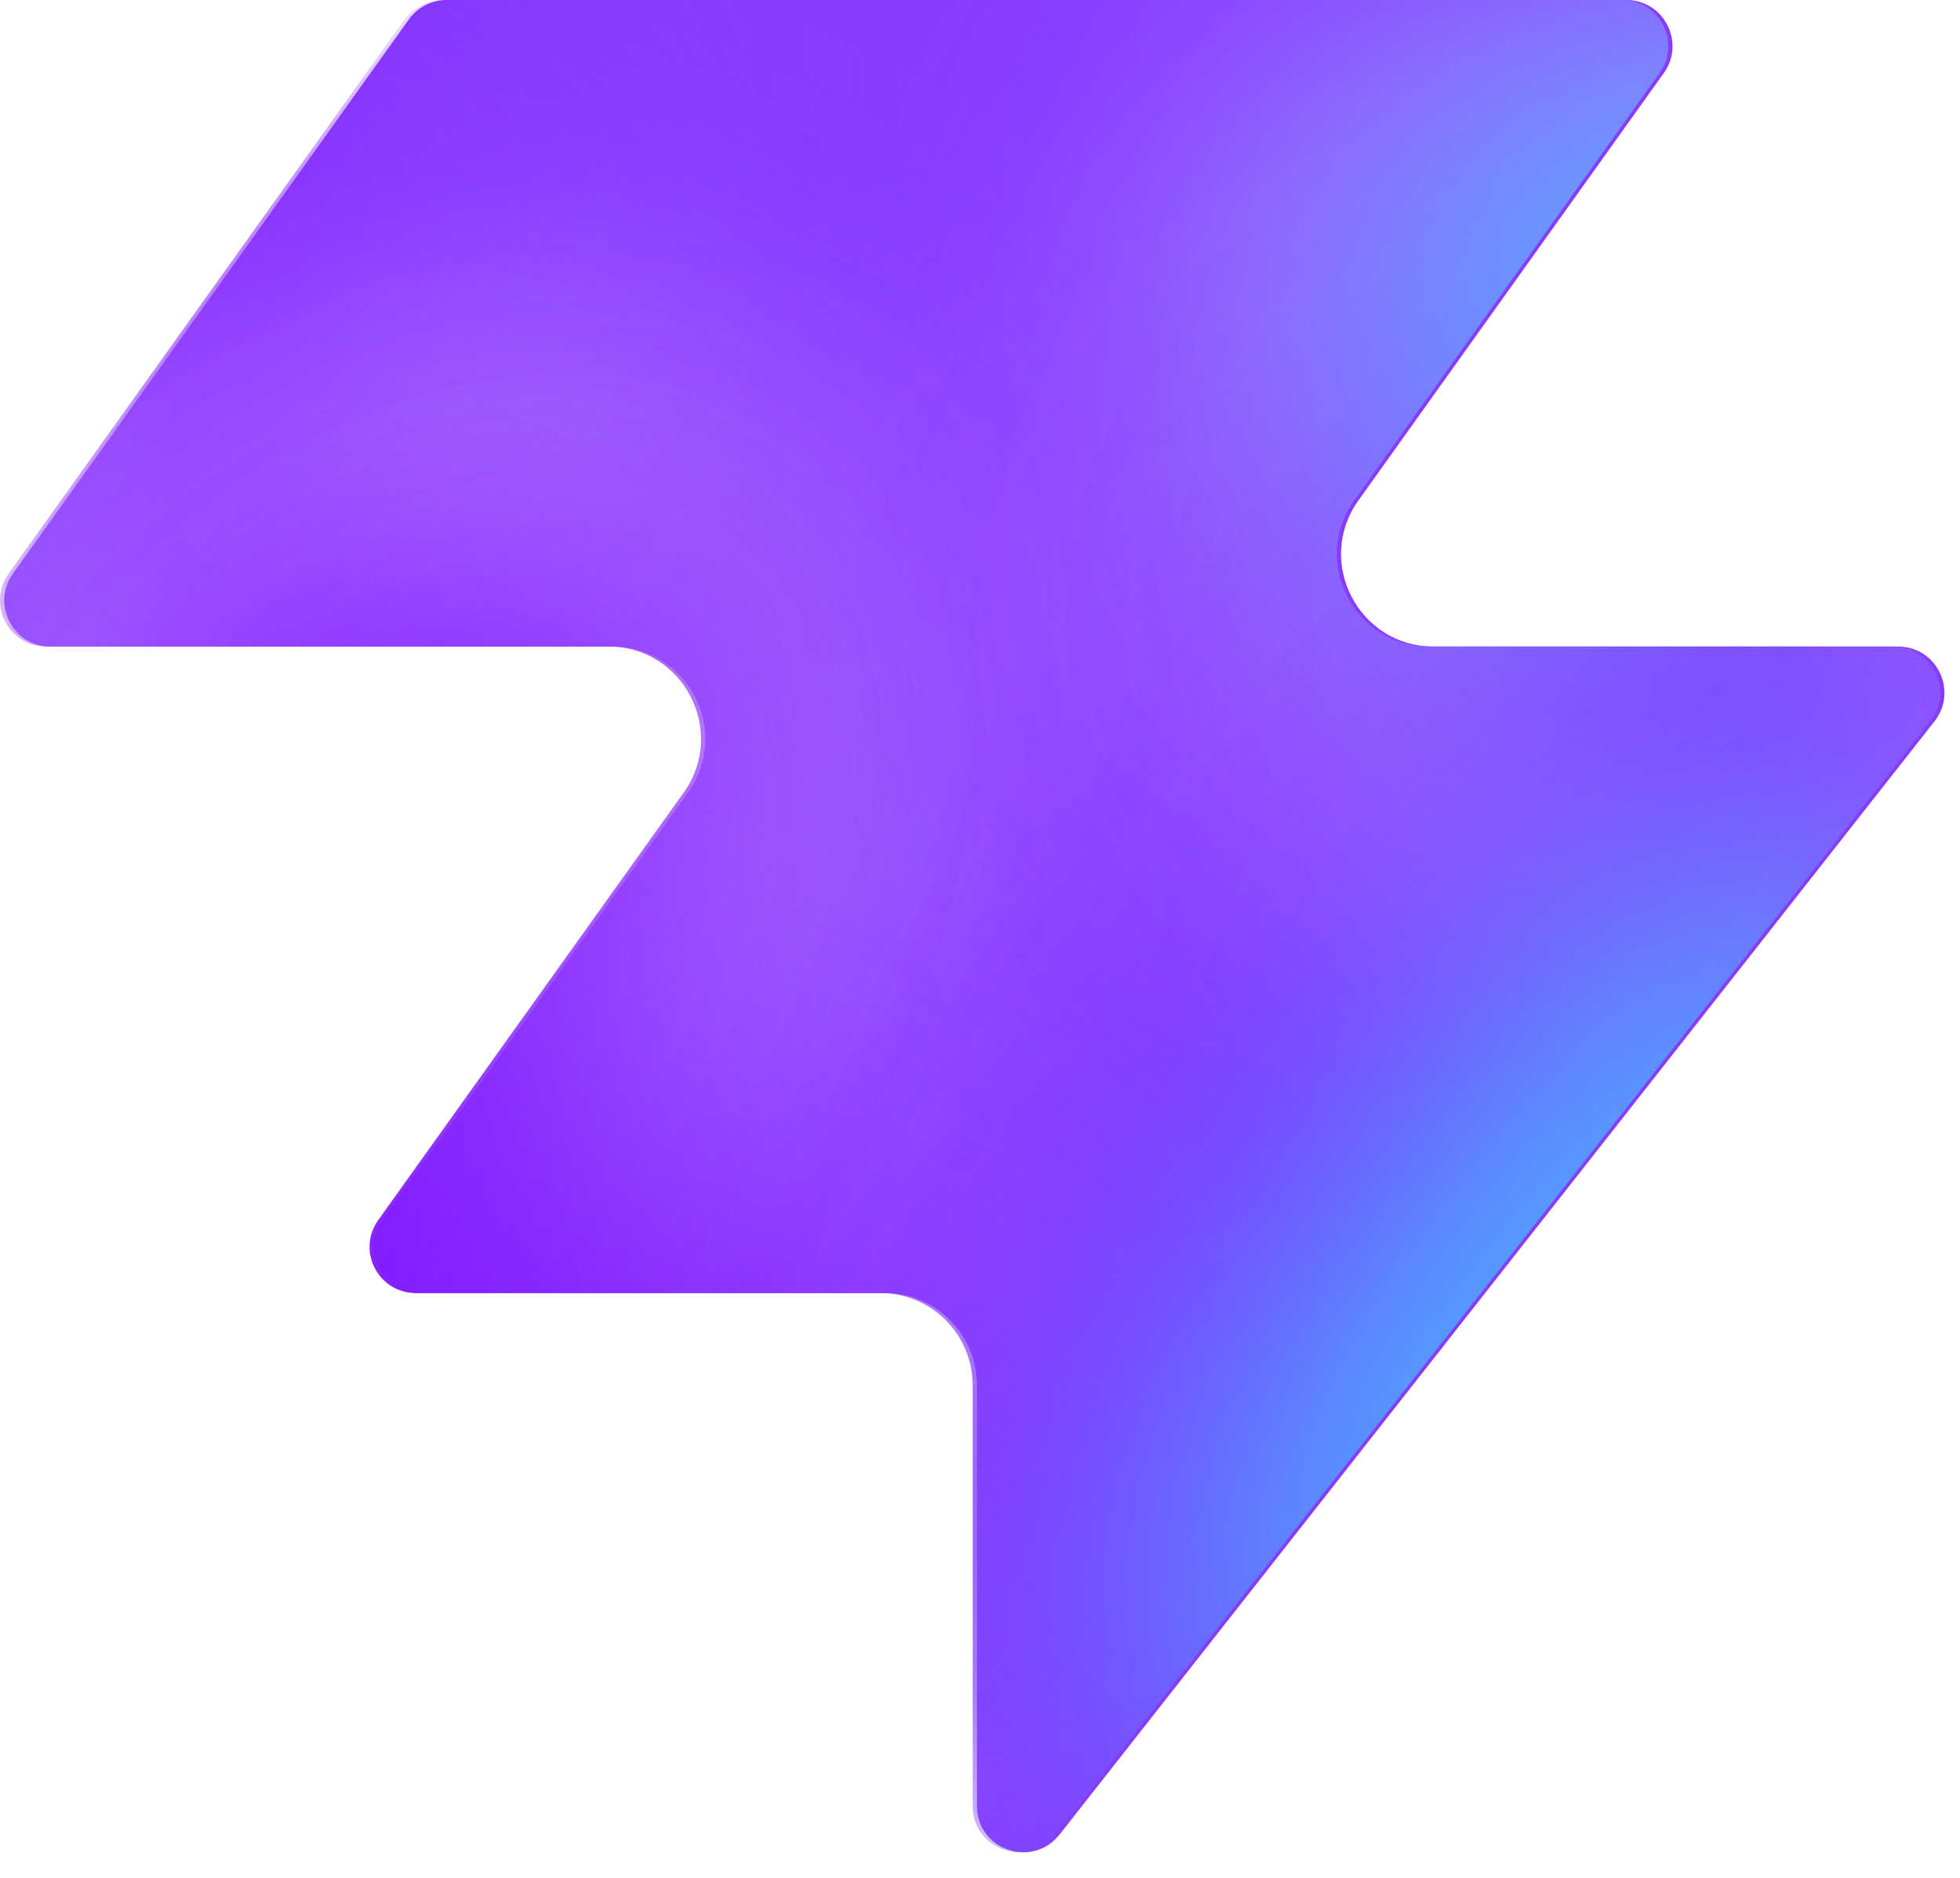
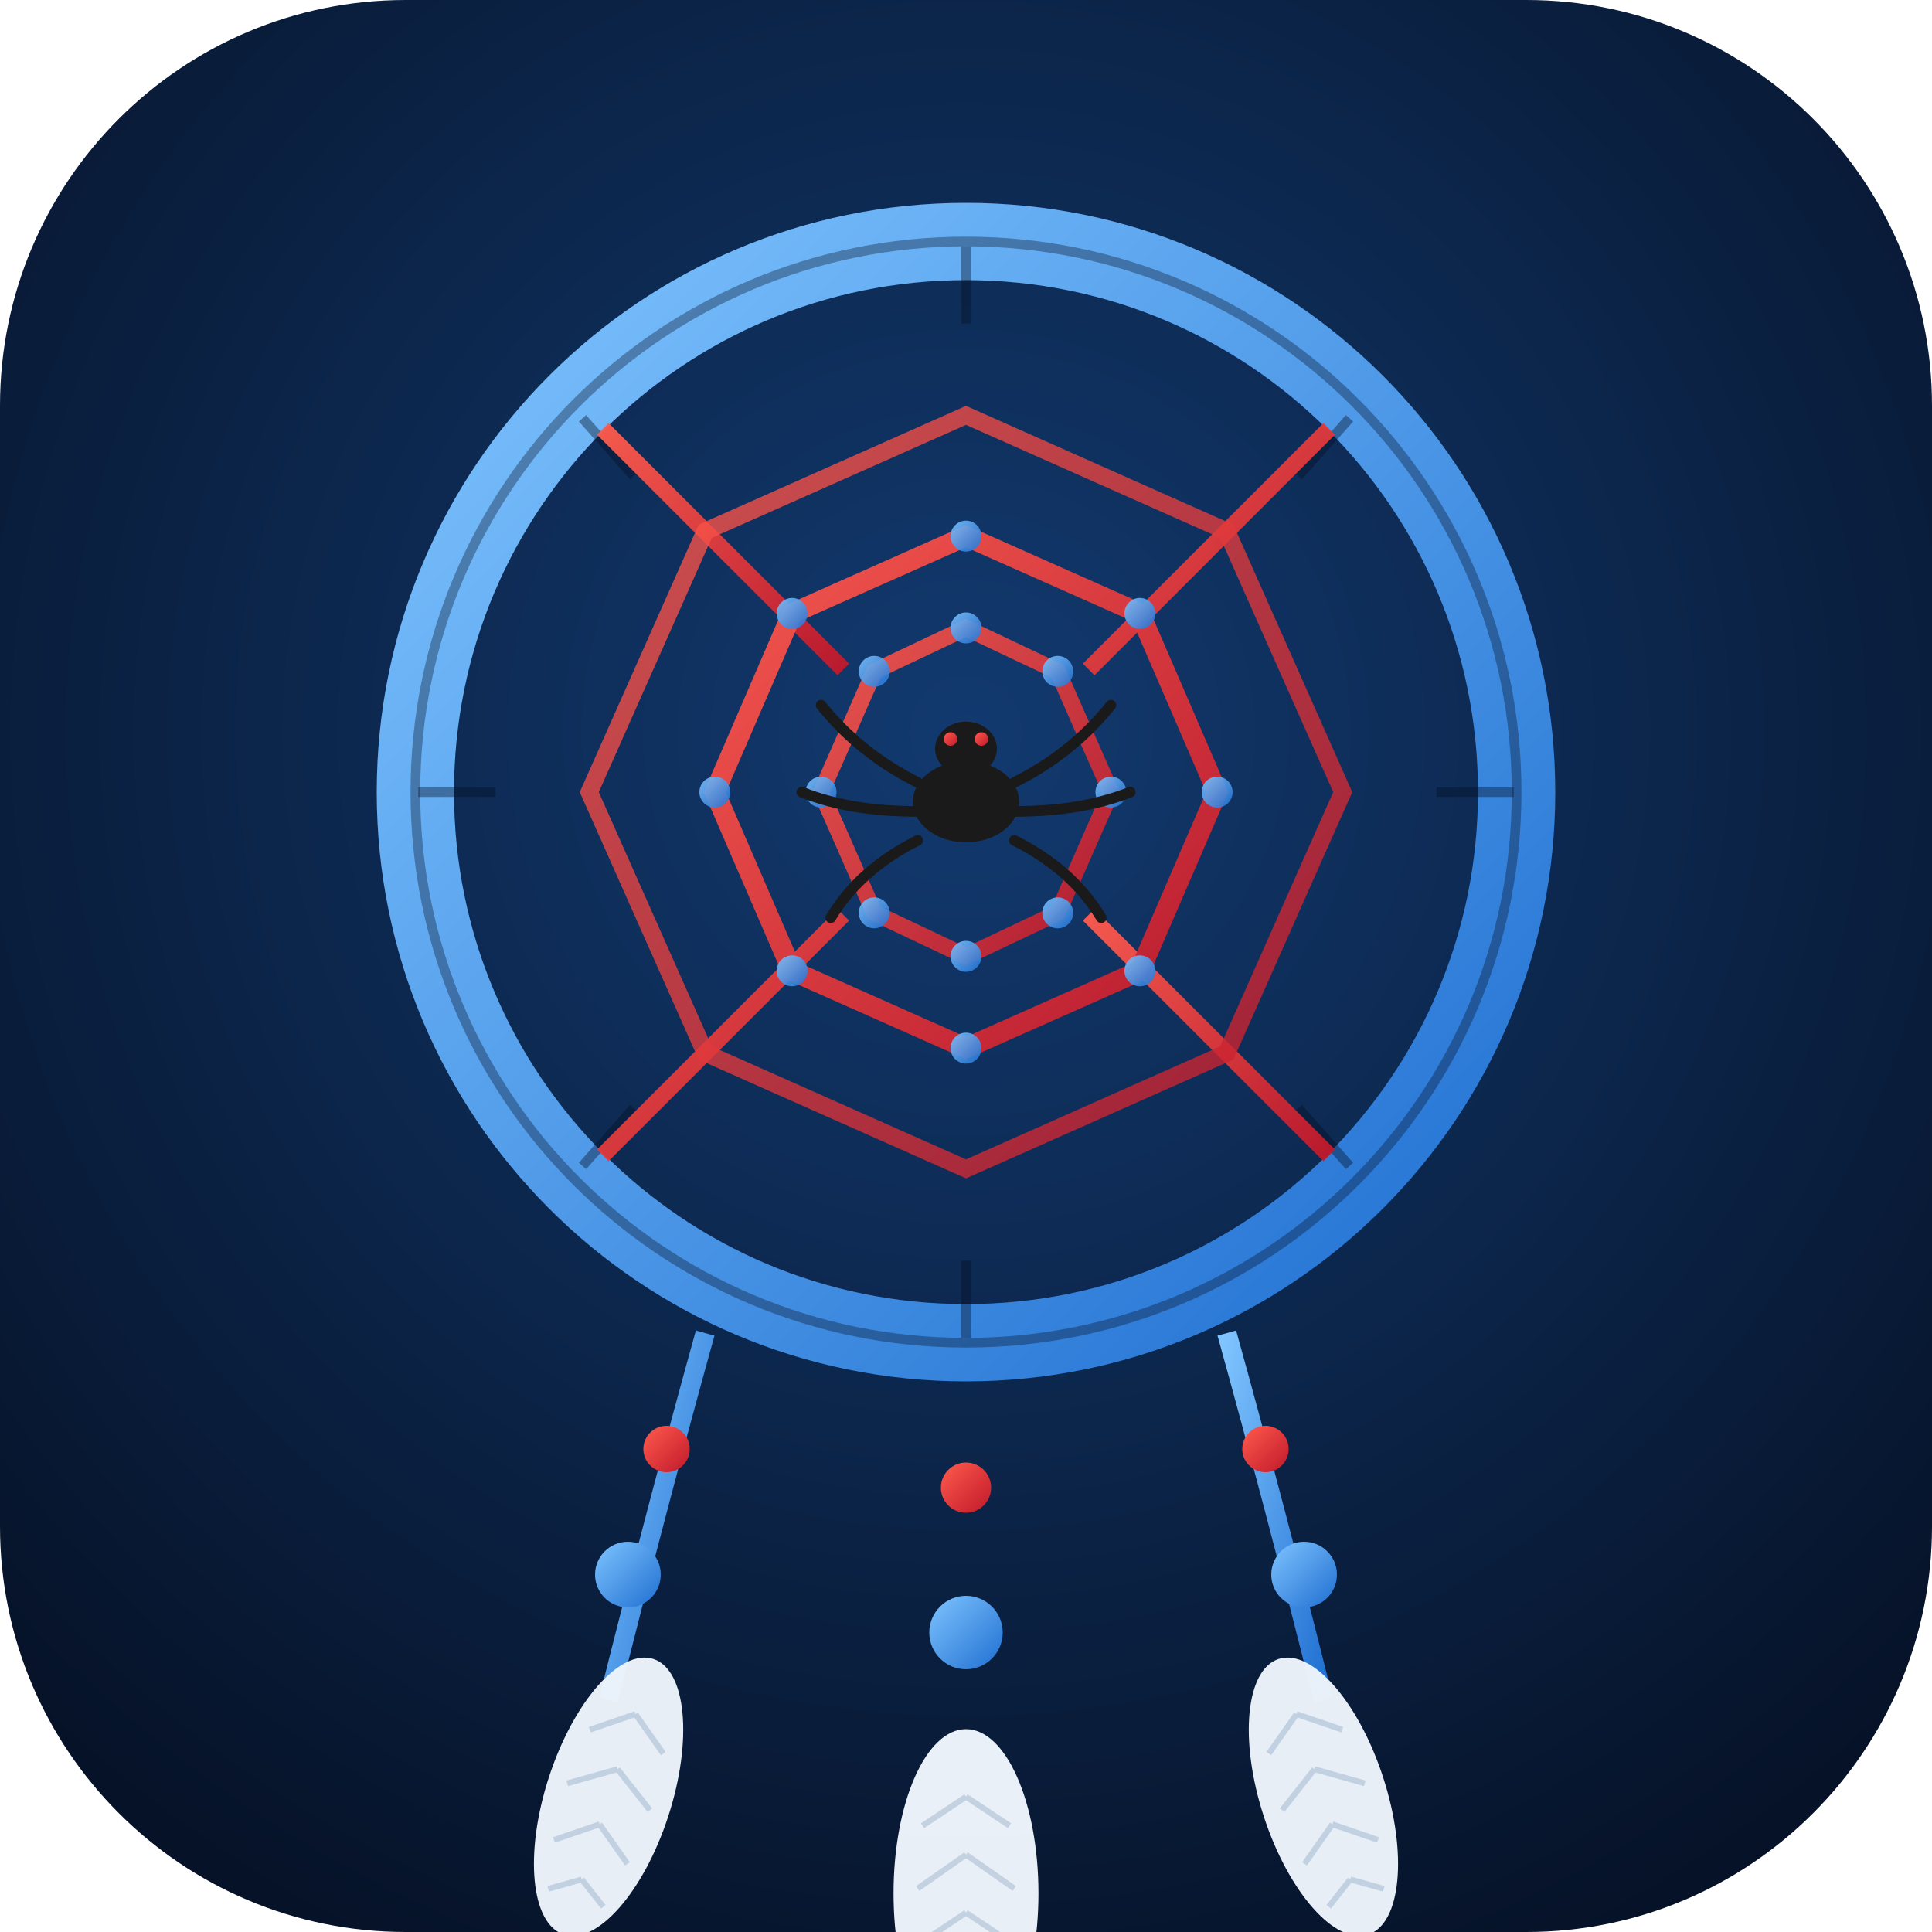
- <svg xmlns="http://www.w3.org/2000/svg" width="48" height="46" fill="none" viewBox="0 0 48 46">
-   <path fill="#863bff" d="M25.946 44.938c-.664.845-2.021.375-2.021-.698V33.937a2.26 2.26 0 0 0-2.262-2.262H10.287c-.92 0-1.456-1.04-.92-1.788l7.48-10.471c1.07-1.497 0-3.578-1.842-3.578H1.237c-.92 0-1.456-1.04-.92-1.788L10.013.474c.214-.297.556-.474.92-.474h28.894c.92 0 1.456 1.04.92 1.788l-7.48 10.471c-1.07 1.498 0 3.579 1.842 3.579h11.377c.943 0 1.473 1.088.89 1.83L25.947 44.94z" style="fill:#863bff;fill:color(display-p3 .525 .23 1);fill-opacity:1" />
-   <mask id="a" width="48" height="46" x="0" y="0" maskUnits="userSpaceOnUse" style="mask-type:alpha">
-     <path fill="#000" d="M25.842 44.938c-.664.844-2.021.375-2.021-.698V33.937a2.26 2.26 0 0 0-2.262-2.262H10.183c-.92 0-1.456-1.04-.92-1.788l7.48-10.471c1.07-1.498 0-3.579-1.842-3.579H1.133c-.92 0-1.456-1.04-.92-1.787L9.91.473c.214-.297.556-.474.92-.474h28.894c.92 0 1.456 1.04.92 1.788l-7.48 10.471c-1.07 1.498 0 3.578 1.842 3.578h11.377c.943 0 1.473 1.088.89 1.832L25.843 44.94z" style="fill:#000;fill-opacity:1" />
-   </mask>
-   <g mask="url(#a)">
-     <g filter="url(#b)">
-       <ellipse cx="5.508" cy="14.704" fill="#ede6ff" rx="5.508" ry="14.704" style="fill:#ede6ff;fill:color(display-p3 .927 .903 1);fill-opacity:1" transform="matrix(.00324 1 1 -.00324 -4.47 31.516)" />
+ <svg xmlns="http://www.w3.org/2000/svg" viewBox="0 0 200 200">
+   <defs>
+     <radialGradient id="bg" cx="50%" cy="38%" r="75%">
+       <stop offset="0%" stop-color="#123a70" />
+       <stop offset="100%" stop-color="#050f22" />
+     </radialGradient>
+     <linearGradient id="red" x1="0%" y1="0%" x2="100%" y2="100%">
+       <stop offset="0%" stop-color="#ff5b4d" />
+       <stop offset="100%" stop-color="#c0192b" />
+     </linearGradient>
+     <linearGradient id="blue" x1="0%" y1="0%" x2="100%" y2="100%">
+       <stop offset="0%" stop-color="#7fc4ff" />
+       <stop offset="100%" stop-color="#1f6fd1" />
+     </linearGradient>
+   </defs>
+   <rect width="200" height="200" rx="42" fill="url(#bg)" />
+   <circle cx="100" cy="82" r="57" fill="none" stroke="url(#blue)" stroke-width="8" />
+   <circle cx="100" cy="82" r="57" fill="none" stroke="#050f22" stroke-width="1" opacity="0.35" />
+   <g stroke="#050f22" stroke-width="1" opacity="0.4">
+     <line x1="100" y1="25.5" x2="100" y2="33.5" />
+     <line x1="139.7" y1="43.3" x2="134.4" y2="49.3" />
+     <line x1="156.7" y1="82" x2="148.7" y2="82" />
+     <line x1="139.7" y1="120.7" x2="134.4" y2="114.7" />
+     <line x1="100" y1="138.5" x2="100" y2="130.5" />
+     <line x1="60.3" y1="120.7" x2="65.6" y2="114.7" />
+     <line x1="43.3" y1="82" x2="51.3" y2="82" />
+     <line x1="60.3" y1="43.3" x2="65.6" y2="49.3" />
+   </g>
+   <g stroke="url(#red)" stroke-width="1.7" opacity="0.95">
+     <line x1="153" y1="82" x2="118" y2="82" />
+     <line x1="137.6" y1="119.6" x2="112.7" y2="94.7" />
+     <line x1="100" y1="135" x2="100" y2="100" />
+     <line x1="62.4" y1="119.6" x2="87.3" y2="94.7" />
+     <line x1="47" y1="82" x2="82" y2="82" />
+     <line x1="62.4" y1="44.4" x2="87.3" y2="69.3" />
+     <line x1="100" y1="29" x2="100" y2="64" />
+     <line x1="137.6" y1="44.4" x2="112.7" y2="69.3" />
+   </g>
+   <polygon points="139,82 127,109 100,121 73,109 61,82 73,55 100,43 127,55" fill="none" stroke="url(#red)" stroke-width="1.8" opacity="0.8" />
+   <polygon points="126,82 118,100.5 100,108.5 82,100.5 74,82 82,63.5 100,55.5 118,63.5" fill="none" stroke="url(#red)" stroke-width="2.1" opacity="0.95" />
+   <polygon points="115,82 109.5,94.5 100,99 90.5,94.5 85,82 90.5,69.5 100,65 109.5,69.5" fill="none" stroke="url(#red)" stroke-width="1.7" opacity="0.9" />
+   <g fill="url(#blue)" opacity="0.9">
+     <circle cx="126" cy="82" r="1.6" />
+     <circle cx="115" cy="82" r="1.6" />
+     <circle cx="118" cy="100.5" r="1.6" />
+     <circle cx="109.5" cy="94.5" r="1.6" />
+     <circle cx="100" cy="108.5" r="1.6" />
+     <circle cx="100" cy="99" r="1.6" />
+     <circle cx="82" cy="100.5" r="1.6" />
+     <circle cx="90.5" cy="94.5" r="1.6" />
+     <circle cx="74" cy="82" r="1.6" />
+     <circle cx="85" cy="82" r="1.6" />
+     <circle cx="82" cy="63.5" r="1.6" />
+     <circle cx="90.5" cy="69.5" r="1.6" />
+     <circle cx="100" cy="55.5" r="1.6" />
+     <circle cx="100" cy="65" r="1.6" />
+     <circle cx="118" cy="63.5" r="1.6" />
+     <circle cx="109.5" cy="69.5" r="1.6" />
+   </g>
+   <g transform="translate(100 82)">
+     <ellipse cx="0" cy="1" rx="5.5" ry="4.2" fill="#1a1a1a" />
+     <ellipse cx="0" cy="-4.5" rx="3.2" ry="2.8" fill="#1a1a1a" />
+     <g stroke="#1a1a1a" stroke-width="1.1" fill="none" stroke-linecap="round">
+       <path d="M -5 -1 Q -11 -4 -15 -9" />
+       <path d="M -5 2 Q -12 2 -17 0" />
+       <path d="M -5 5 Q -11 8 -14 13" />
+       <path d="M 5 -1 Q 11 -4 15 -9" />
+       <path d="M 5 2 Q 12 2 17 0" />
+       <path d="M 5 5 Q 11 8 14 13" />
    </g>
-     <g filter="url(#c)">
-       <ellipse cx="10.399" cy="29.851" fill="#ede6ff" rx="10.399" ry="29.851" style="fill:#ede6ff;fill:color(display-p3 .927 .903 1);fill-opacity:1" transform="matrix(.00324 1 1 -.00324 -39.328 7.883)" />
+     <circle cx="-1.6" cy="-5.5" r="0.7" fill="url(#red)" />
+     <circle cx="1.6" cy="-5.5" r="0.7" fill="url(#red)" />
+   </g>
+   <path d="M 73 138 Q 68 156 63 176" fill="none" stroke="url(#blue)" stroke-width="2" />
+   <path d="M 100 141 Q 100 163 100 186" fill="none" stroke="url(#blue)" stroke-width="2" />
+   <path d="M 127 138 Q 132 156 137 176" fill="none" stroke="url(#blue)" stroke-width="2" />
+   <circle cx="69" cy="150" r="2.4" fill="url(#red)" />
+   <circle cx="65" cy="163" r="3.4" fill="url(#blue)" />
+   <circle cx="100" cy="154" r="2.6" fill="url(#red)" />
+   <circle cx="100" cy="169" r="3.8" fill="url(#blue)" />
+   <circle cx="131" cy="150" r="2.4" fill="url(#red)" />
+   <circle cx="135" cy="163" r="3.4" fill="url(#blue)" />
+   <g>
+     <g transform="rotate(18 63 186)">
+       <ellipse cx="63" cy="186" rx="6.5" ry="15" fill="#eef4fb" opacity="0.97" />
+       <line x1="63" y1="173" x2="63" y2="199" stroke="url(#red)" stroke-width="1" opacity="0.8" />
+       <g stroke="#b9c9dc" stroke-width="0.6" opacity="0.8">
+         <line x1="63" y1="177" x2="59" y2="180" />
+         <line x1="63" y1="177" x2="67" y2="180" />
+         <line x1="63" y1="183" x2="58.5" y2="186" />
+         <line x1="63" y1="183" x2="67.5" y2="186" />
+         <line x1="63" y1="189" x2="59" y2="192" />
+         <line x1="63" y1="189" x2="67" y2="192" />
+         <line x1="63" y1="195" x2="60" y2="197" />
+         <line x1="63" y1="195" x2="66" y2="197" />
+       </g>
    </g>
-     <g filter="url(#d)">
-       <ellipse cx="5.508" cy="30.487" fill="#7e14ff" rx="5.508" ry="30.487" style="fill:#7e14ff;fill:color(display-p3 .492 .077 1);fill-opacity:1" transform="rotate(89.814 -25.913 -14.639)scale(1 -1)" />
+     <g>
+       <ellipse cx="100" cy="196" rx="7.5" ry="17" fill="#eef4fb" opacity="0.98" />
+       <line x1="100" y1="181" x2="100" y2="211" stroke="url(#red)" stroke-width="1" opacity="0.8" />
+       <g stroke="#b9c9dc" stroke-width="0.6" opacity="0.8">
+         <line x1="100" y1="186" x2="95.5" y2="189" />
+         <line x1="100" y1="186" x2="104.5" y2="189" />
+         <line x1="100" y1="192" x2="95" y2="195.5" />
+         <line x1="100" y1="192" x2="105" y2="195.5" />
+         <line x1="100" y1="198" x2="95.5" y2="201" />
+         <line x1="100" y1="198" x2="104.5" y2="201" />
+         <line x1="100" y1="204" x2="96.5" y2="206" />
+         <line x1="100" y1="204" x2="103.5" y2="206" />
+       </g>
    </g>
-     <g filter="url(#e)">
-       <ellipse cx="5.508" cy="30.599" fill="#7e14ff" rx="5.508" ry="30.599" style="fill:#7e14ff;fill:color(display-p3 .492 .077 1);fill-opacity:1" transform="rotate(89.814 -32.644 -3.334)scale(1 -1)" />
-     </g>
-     <g filter="url(#f)">
-       <ellipse cx="5.508" cy="30.599" fill="#7e14ff" rx="5.508" ry="30.599" style="fill:#7e14ff;fill:color(display-p3 .492 .077 1);fill-opacity:1" transform="matrix(.00324 1 1 -.00324 -34.34 30.47)" />
-     </g>
-     <g filter="url(#g)">
-       <ellipse cx="14.072" cy="22.078" fill="#ede6ff" rx="14.072" ry="22.078" style="fill:#ede6ff;fill:color(display-p3 .927 .903 1);fill-opacity:1" transform="rotate(93.35 24.506 48.493)scale(-1 1)" />
-     </g>
-     <g filter="url(#h)">
-       <ellipse cx="3.47" cy="21.501" fill="#7e14ff" rx="3.47" ry="21.501" style="fill:#7e14ff;fill:color(display-p3 .492 .077 1);fill-opacity:1" transform="rotate(89.009 28.708 47.59)scale(-1 1)" />
-     </g>
-     <g filter="url(#i)">
-       <ellipse cx="3.47" cy="21.501" fill="#7e14ff" rx="3.47" ry="21.501" style="fill:#7e14ff;fill:color(display-p3 .492 .077 1);fill-opacity:1" transform="rotate(89.009 28.708 47.59)scale(-1 1)" />
-     </g>
-     <g filter="url(#j)">
-       <ellipse cx=".387" cy="8.972" fill="#7e14ff" rx="4.407" ry="29.108" style="fill:#7e14ff;fill:color(display-p3 .492 .077 1);fill-opacity:1" transform="rotate(39.51 .387 8.972)" />
-     </g>
-     <g filter="url(#k)">
-       <ellipse cx="47.523" cy="-6.092" fill="#7e14ff" rx="4.407" ry="29.108" style="fill:#7e14ff;fill:color(display-p3 .492 .077 1);fill-opacity:1" transform="rotate(37.892 47.523 -6.092)" />
-     </g>
-     <g filter="url(#l)">
-       <ellipse cx="41.412" cy="6.333" fill="#47bfff" rx="5.971" ry="9.665" style="fill:#47bfff;fill:color(display-p3 .28 .748 1);fill-opacity:1" transform="rotate(37.892 41.412 6.333)" />
-     </g>
-     <g filter="url(#m)">
-       <ellipse cx="-1.879" cy="38.332" fill="#7e14ff" rx="4.407" ry="29.108" style="fill:#7e14ff;fill:color(display-p3 .492 .077 1);fill-opacity:1" transform="rotate(37.892 -1.88 38.332)" />
-     </g>
-     <g filter="url(#n)">
-       <ellipse cx="-1.879" cy="38.332" fill="#7e14ff" rx="4.407" ry="29.108" style="fill:#7e14ff;fill:color(display-p3 .492 .077 1);fill-opacity:1" transform="rotate(37.892 -1.88 38.332)" />
-     </g>
-     <g filter="url(#o)">
-       <ellipse cx="35.651" cy="29.907" fill="#7e14ff" rx="4.407" ry="29.108" style="fill:#7e14ff;fill:color(display-p3 .492 .077 1);fill-opacity:1" transform="rotate(37.892 35.651 29.907)" />
-     </g>
-     <g filter="url(#p)">
-       <ellipse cx="38.418" cy="32.4" fill="#47bfff" rx="5.971" ry="15.297" style="fill:#47bfff;fill:color(display-p3 .28 .748 1);fill-opacity:1" transform="rotate(37.892 38.418 32.4)" />
+     <g transform="rotate(-18 137 186)">
+       <ellipse cx="137" cy="186" rx="6.5" ry="15" fill="#eef4fb" opacity="0.97" />
+       <line x1="137" y1="173" x2="137" y2="199" stroke="url(#red)" stroke-width="1" opacity="0.8" />
+       <g stroke="#b9c9dc" stroke-width="0.6" opacity="0.8">
+         <line x1="137" y1="177" x2="133" y2="180" />
+         <line x1="137" y1="177" x2="141" y2="180" />
+         <line x1="137" y1="183" x2="132.5" y2="186" />
+         <line x1="137" y1="183" x2="141.5" y2="186" />
+         <line x1="137" y1="189" x2="133" y2="192" />
+         <line x1="137" y1="189" x2="141" y2="192" />
+         <line x1="137" y1="195" x2="134" y2="197" />
+         <line x1="137" y1="195" x2="140" y2="197" />
+       </g>
    </g>
  </g>
-   <defs>
-     <filter id="b" width="60.045" height="41.654" x="-19.77" y="16.149" color-interpolation-filters="sRGB" filterUnits="userSpaceOnUse">
-       <feFlood flood-opacity="0" result="BackgroundImageFix" />
-       <feBlend in="SourceGraphic" in2="BackgroundImageFix" result="shape" />
-       <feGaussianBlur result="effect1_foregroundBlur_2002_17158" stdDeviation="7.659" />
-     </filter>
-     <filter id="c" width="90.34" height="51.437" x="-54.613" y="-7.533" color-interpolation-filters="sRGB" filterUnits="userSpaceOnUse">
-       <feFlood flood-opacity="0" result="BackgroundImageFix" />
-       <feBlend in="SourceGraphic" in2="BackgroundImageFix" result="shape" />
-       <feGaussianBlur result="effect1_foregroundBlur_2002_17158" stdDeviation="7.659" />
-     </filter>
-     <filter id="d" width="79.355" height="29.4" x="-49.64" y="2.03" color-interpolation-filters="sRGB" filterUnits="userSpaceOnUse">
-       <feFlood flood-opacity="0" result="BackgroundImageFix" />
-       <feBlend in="SourceGraphic" in2="BackgroundImageFix" result="shape" />
-       <feGaussianBlur result="effect1_foregroundBlur_2002_17158" stdDeviation="4.596" />
-     </filter>
-     <filter id="e" width="79.579" height="29.4" x="-45.045" y="20.029" color-interpolation-filters="sRGB" filterUnits="userSpaceOnUse">
-       <feFlood flood-opacity="0" result="BackgroundImageFix" />
-       <feBlend in="SourceGraphic" in2="BackgroundImageFix" result="shape" />
-       <feGaussianBlur result="effect1_foregroundBlur_2002_17158" stdDeviation="4.596" />
-     </filter>
-     <filter id="f" width="79.579" height="29.4" x="-43.513" y="21.178" color-interpolation-filters="sRGB" filterUnits="userSpaceOnUse">
-       <feFlood flood-opacity="0" result="BackgroundImageFix" />
-       <feBlend in="SourceGraphic" in2="BackgroundImageFix" result="shape" />
-       <feGaussianBlur result="effect1_foregroundBlur_2002_17158" stdDeviation="4.596" />
-     </filter>
-     <filter id="g" width="74.749" height="58.852" x="15.756" y="-17.901" color-interpolation-filters="sRGB" filterUnits="userSpaceOnUse">
-       <feFlood flood-opacity="0" result="BackgroundImageFix" />
-       <feBlend in="SourceGraphic" in2="BackgroundImageFix" result="shape" />
-       <feGaussianBlur result="effect1_foregroundBlur_2002_17158" stdDeviation="7.659" />
-     </filter>
-     <filter id="h" width="61.377" height="25.362" x="23.548" y="2.284" color-interpolation-filters="sRGB" filterUnits="userSpaceOnUse">
-       <feFlood flood-opacity="0" result="BackgroundImageFix" />
-       <feBlend in="SourceGraphic" in2="BackgroundImageFix" result="shape" />
-       <feGaussianBlur result="effect1_foregroundBlur_2002_17158" stdDeviation="4.596" />
-     </filter>
-     <filter id="i" width="61.377" height="25.362" x="23.548" y="2.284" color-interpolation-filters="sRGB" filterUnits="userSpaceOnUse">
-       <feFlood flood-opacity="0" result="BackgroundImageFix" />
-       <feBlend in="SourceGraphic" in2="BackgroundImageFix" result="shape" />
-       <feGaussianBlur result="effect1_foregroundBlur_2002_17158" stdDeviation="4.596" />
-     </filter>
-     <filter id="j" width="56.045" height="63.649" x="-27.636" y="-22.853" color-interpolation-filters="sRGB" filterUnits="userSpaceOnUse">
-       <feFlood flood-opacity="0" result="BackgroundImageFix" />
-       <feBlend in="SourceGraphic" in2="BackgroundImageFix" result="shape" />
-       <feGaussianBlur result="effect1_foregroundBlur_2002_17158" stdDeviation="4.596" />
-     </filter>
-     <filter id="k" width="54.814" height="64.646" x="20.116" y="-38.415" color-interpolation-filters="sRGB" filterUnits="userSpaceOnUse">
-       <feFlood flood-opacity="0" result="BackgroundImageFix" />
-       <feBlend in="SourceGraphic" in2="BackgroundImageFix" result="shape" />
-       <feGaussianBlur result="effect1_foregroundBlur_2002_17158" stdDeviation="4.596" />
-     </filter>
-     <filter id="l" width="33.541" height="35.313" x="24.641" y="-11.323" color-interpolation-filters="sRGB" filterUnits="userSpaceOnUse">
-       <feFlood flood-opacity="0" result="BackgroundImageFix" />
-       <feBlend in="SourceGraphic" in2="BackgroundImageFix" result="shape" />
-       <feGaussianBlur result="effect1_foregroundBlur_2002_17158" stdDeviation="4.596" />
-     </filter>
-     <filter id="m" width="54.814" height="64.646" x="-29.286" y="6.009" color-interpolation-filters="sRGB" filterUnits="userSpaceOnUse">
-       <feFlood flood-opacity="0" result="BackgroundImageFix" />
-       <feBlend in="SourceGraphic" in2="BackgroundImageFix" result="shape" />
-       <feGaussianBlur result="effect1_foregroundBlur_2002_17158" stdDeviation="4.596" />
-     </filter>
-     <filter id="n" width="54.814" height="64.646" x="-29.286" y="6.009" color-interpolation-filters="sRGB" filterUnits="userSpaceOnUse">
-       <feFlood flood-opacity="0" result="BackgroundImageFix" />
-       <feBlend in="SourceGraphic" in2="BackgroundImageFix" result="shape" />
-       <feGaussianBlur result="effect1_foregroundBlur_2002_17158" stdDeviation="4.596" />
-     </filter>
-     <filter id="o" width="54.814" height="64.646" x="8.244" y="-2.416" color-interpolation-filters="sRGB" filterUnits="userSpaceOnUse">
-       <feFlood flood-opacity="0" result="BackgroundImageFix" />
-       <feBlend in="SourceGraphic" in2="BackgroundImageFix" result="shape" />
-       <feGaussianBlur result="effect1_foregroundBlur_2002_17158" stdDeviation="4.596" />
-     </filter>
-     <filter id="p" width="39.409" height="43.623" x="18.713" y="10.588" color-interpolation-filters="sRGB" filterUnits="userSpaceOnUse">
-       <feFlood flood-opacity="0" result="BackgroundImageFix" />
-       <feBlend in="SourceGraphic" in2="BackgroundImageFix" result="shape" />
-       <feGaussianBlur result="effect1_foregroundBlur_2002_17158" stdDeviation="4.596" />
-     </filter>
-   </defs>
</svg>
